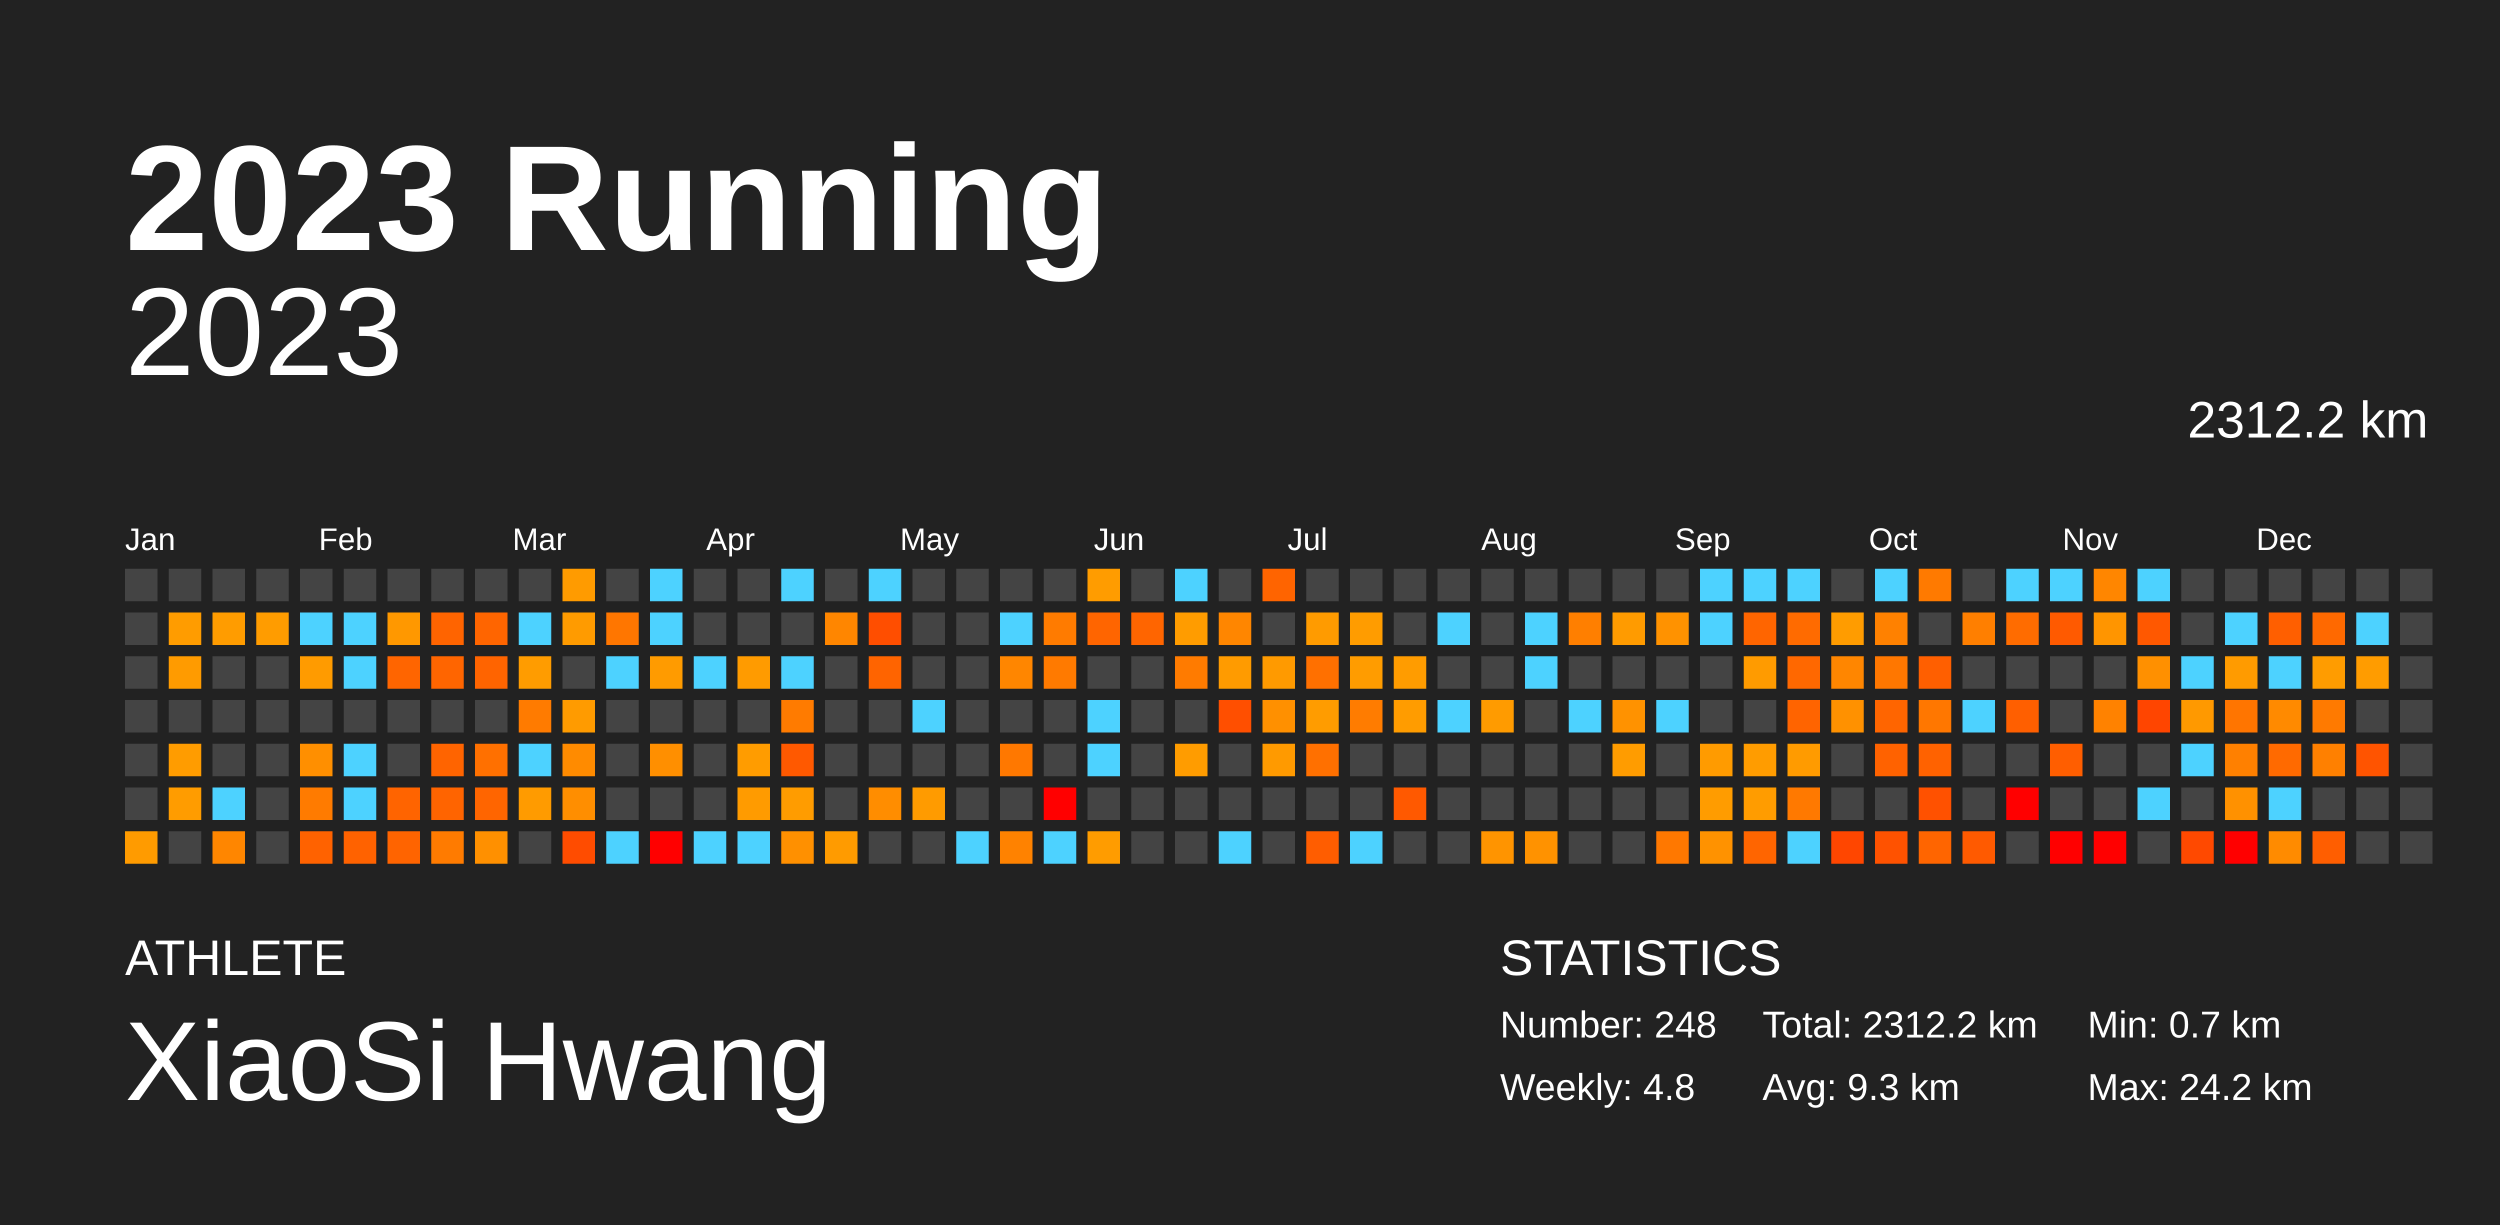
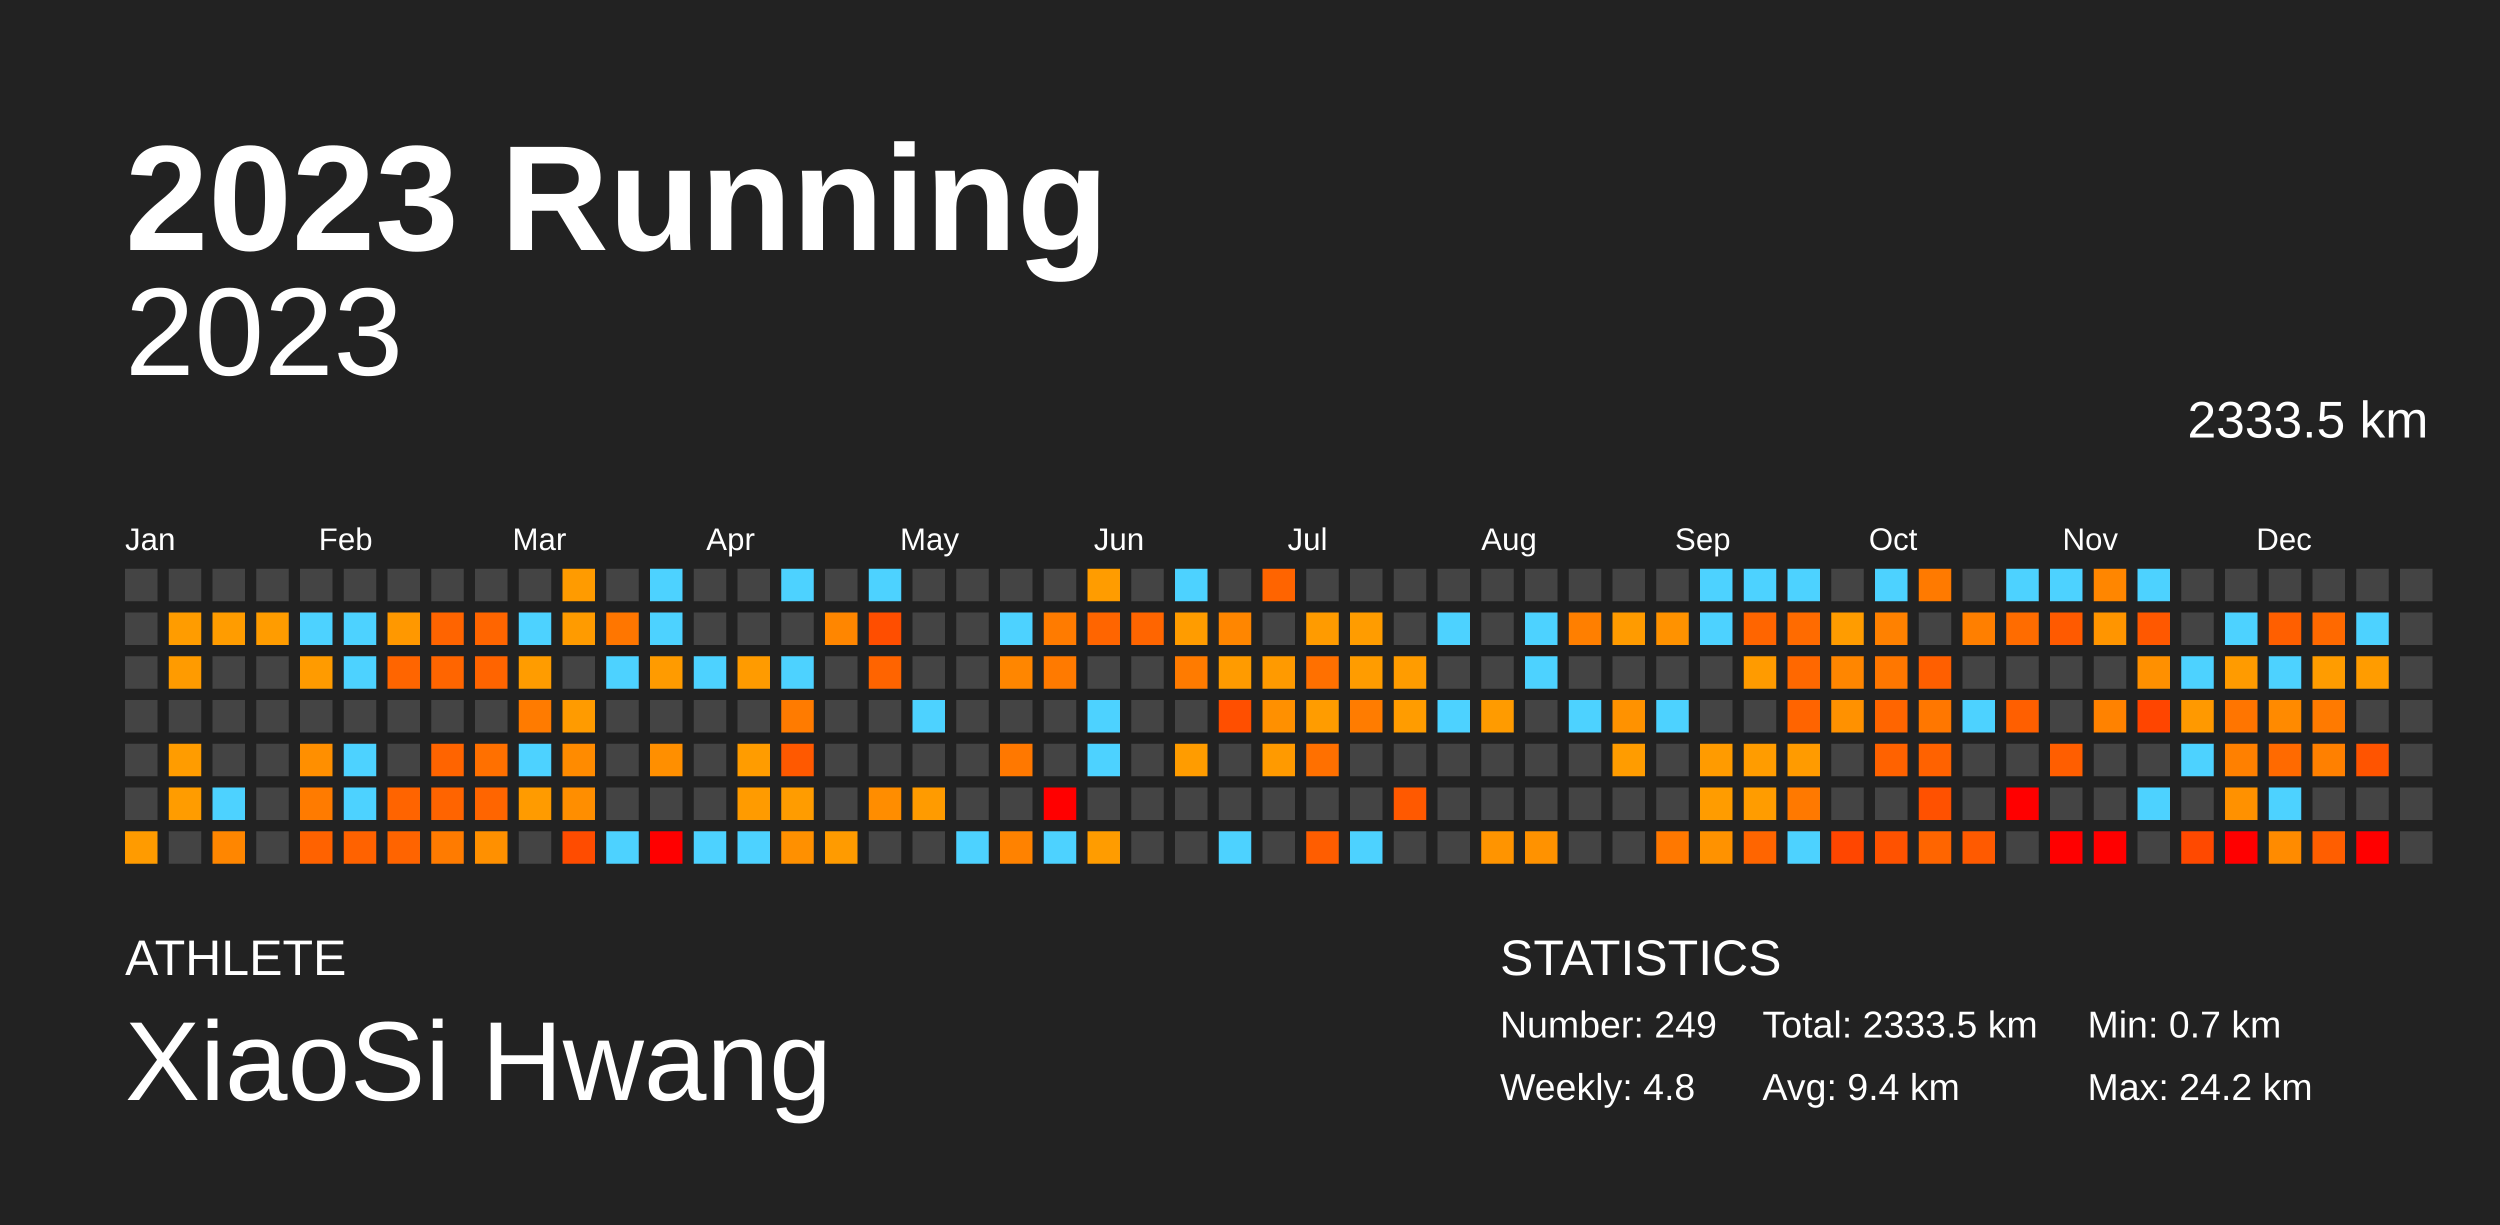
<svg xmlns="http://www.w3.org/2000/svg" baseProfile="full" height="98mm" version="1.1" viewBox="0,0,200,98" width="200mm">
  <defs />
  <rect fill="#222222" height="98" width="200" x="0" y="0" />
  <text fill="#FFFFFF" style="font-size:12px; font-family:Arial; font-weight:bold;" x="10" y="20">2023 Running</text>
  <text fill="#FFFFFF" style="font-size:4px; font-family:Arial" x="10" y="78">ATHLETE</text>
  <text fill="#FFFFFF" style="font-size:9px; font-family:Arial" x="10" y="88">XiaoSi Hwang</text>
  <text fill="#FFFFFF" style="font-size:4px; font-family:Arial" x="120" y="78">STATISTICS</text>
-   <text fill="#FFFFFF" style="font-size:3px; font-family:Arial" x="120" y="83">Number: 248</text>
+   <text fill="#FFFFFF" style="font-size:3px; font-family:Arial" x="120" y="83">Number: 249</text>
  <text fill="#FFFFFF" style="font-size:3px; font-family:Arial" x="120" y="88">Weekly: 4.8</text>
-   <text fill="#FFFFFF" style="font-size:3px; font-family:Arial" x="141" y="83">Total: 2312.2 km</text>
-   <text fill="#FFFFFF" style="font-size:3px; font-family:Arial" x="141" y="88">Avg: 9.3 km</text>
+   <text fill="#FFFFFF" style="font-size:3px; font-family:Arial" x="141" y="83">Total: 2333.5 km</text>
+   <text fill="#FFFFFF" style="font-size:3px; font-family:Arial" x="141" y="88">Avg: 9.4 km</text>
  <text fill="#FFFFFF" style="font-size:3px; font-family:Arial" x="167" y="83">Min: 0.7 km</text>
  <text fill="#FFFFFF" style="font-size:3px; font-family:Arial" x="167" y="88">Max: 24.2 km</text>
  <text alignment-baseline="hanging" fill="#FFFFFF" style="font-size:10.0px; font-family:Arial;" x="10" y="30">2023</text>
-   <text alignment-baseline="hanging" fill="#FFFFFF" style="font-size:4.125px; font-family:Arial;" x="175" y="35">2312.2 km</text>
+   <text alignment-baseline="hanging" fill="#FFFFFF" style="font-size:4.125px; font-family:Arial;" x="175" y="35">2333.5 km</text>
  <text fill="#FFFFFF" style="font-size:2.5px; font-family:Arial" x="10.0" y="44">Jan</text>
  <text fill="#FFFFFF" style="font-size:2.5px; font-family:Arial" x="25.5" y="44">Feb</text>
  <text fill="#FFFFFF" style="font-size:2.5px; font-family:Arial" x="41.0" y="44">Mar</text>
  <text fill="#FFFFFF" style="font-size:2.5px; font-family:Arial" x="56.5" y="44">Apr</text>
  <text fill="#FFFFFF" style="font-size:2.5px; font-family:Arial" x="72.0" y="44">May</text>
  <text fill="#FFFFFF" style="font-size:2.5px; font-family:Arial" x="87.5" y="44">Jun</text>
  <text fill="#FFFFFF" style="font-size:2.5px; font-family:Arial" x="103.0" y="44">Jul</text>
  <text fill="#FFFFFF" style="font-size:2.5px; font-family:Arial" x="118.5" y="44">Aug</text>
  <text fill="#FFFFFF" style="font-size:2.5px; font-family:Arial" x="134.0" y="44">Sep</text>
  <text fill="#FFFFFF" style="font-size:2.5px; font-family:Arial" x="149.5" y="44">Oct</text>
  <text fill="#FFFFFF" style="font-size:2.5px; font-family:Arial" x="165.0" y="44">Nov</text>
  <text fill="#FFFFFF" style="font-size:2.5px; font-family:Arial" x="180.5" y="44">Dec</text>
  <rect fill="#444444" height="2.6" width="2.6" x="10.0" y="45.5" />
  <rect fill="#444444" height="2.6" width="2.6" x="10.0" y="49.0" />
  <rect fill="#444444" height="2.6" width="2.6" x="10.0" y="52.5" />
  <rect fill="#444444" height="2.6" width="2.6" x="10.0" y="56.0" />
  <rect fill="#444444" height="2.6" width="2.6" x="10.0" y="59.5" />
  <rect fill="#444444" height="2.6" width="2.6" x="10.0" y="63.0" />
  <rect fill="#ff9b00" height="2.6" width="2.6" x="10.0" y="66.5" />
  <rect fill="#444444" height="2.6" width="2.6" x="13.5" y="45.5" />
  <rect fill="#ff9c00" height="2.6" width="2.6" x="13.5" y="49.0" />
  <rect fill="#ff9b00" height="2.6" width="2.6" x="13.5" y="52.5" />
  <rect fill="#444444" height="2.6" width="2.6" x="13.5" y="56.0" />
  <rect fill="#ff9c00" height="2.6" width="2.6" x="13.5" y="59.5" />
  <rect fill="#ff9c00" height="2.6" width="2.6" x="13.5" y="63.0" />
  <rect fill="#444444" height="2.6" width="2.6" x="13.5" y="66.5" />
  <rect fill="#444444" height="2.6" width="2.6" x="17.0" y="45.5" />
  <rect fill="#ff9c00" height="2.6" width="2.6" x="17.0" y="49.0" />
  <rect fill="#444444" height="2.6" width="2.6" x="17.0" y="52.5" />
  <rect fill="#444444" height="2.6" width="2.6" x="17.0" y="56.0" />
  <rect fill="#444444" height="2.6" width="2.6" x="17.0" y="59.5" />
  <rect fill="#4dd2ff" height="2.6" width="2.6" x="17.0" y="63.0" />
  <rect fill="#ff8600" height="2.6" width="2.6" x="17.0" y="66.5" />
  <rect fill="#444444" height="2.6" width="2.6" x="20.5" y="45.5" />
  <rect fill="#ff9c00" height="2.6" width="2.6" x="20.5" y="49.0" />
  <rect fill="#444444" height="2.6" width="2.6" x="20.5" y="52.5" />
  <rect fill="#444444" height="2.6" width="2.6" x="20.5" y="56.0" />
  <rect fill="#444444" height="2.6" width="2.6" x="20.5" y="59.5" />
  <rect fill="#444444" height="2.6" width="2.6" x="20.5" y="63.0" />
  <rect fill="#444444" height="2.6" width="2.6" x="20.5" y="66.5" />
  <rect fill="#444444" height="2.6" width="2.6" x="24.0" y="45.5" />
  <rect fill="#4dd2ff" height="2.6" width="2.6" x="24.0" y="49.0" />
  <rect fill="#ff9b00" height="2.6" width="2.6" x="24.0" y="52.5" />
  <rect fill="#444444" height="2.6" width="2.6" x="24.0" y="56.0" />
  <rect fill="#ff8f00" height="2.6" width="2.6" x="24.0" y="59.5" />
  <rect fill="#ff7b00" height="2.6" width="2.6" x="24.0" y="63.0" />
  <rect fill="#ff6200" height="2.6" width="2.6" x="24.0" y="66.5" />
  <rect fill="#444444" height="2.6" width="2.6" x="27.5" y="45.5" />
  <rect fill="#4dd2ff" height="2.6" width="2.6" x="27.5" y="49.0" />
  <rect fill="#4dd2ff" height="2.6" width="2.6" x="27.5" y="52.5" />
  <rect fill="#444444" height="2.6" width="2.6" x="27.5" y="56.0" />
  <rect fill="#4dd2ff" height="2.6" width="2.6" x="27.5" y="59.5" />
  <rect fill="#4dd2ff" height="2.6" width="2.6" x="27.5" y="63.0" />
  <rect fill="#ff6200" height="2.6" width="2.6" x="27.5" y="66.5" />
  <rect fill="#444444" height="2.6" width="2.6" x="31.0" y="45.5" />
  <rect fill="#ff9800" height="2.6" width="2.6" x="31.0" y="49.0" />
  <rect fill="#ff6500" height="2.6" width="2.6" x="31.0" y="52.5" />
  <rect fill="#444444" height="2.6" width="2.6" x="31.0" y="56.0" />
  <rect fill="#444444" height="2.6" width="2.6" x="31.0" y="59.5" />
  <rect fill="#ff6400" height="2.6" width="2.6" x="31.0" y="63.0" />
  <rect fill="#ff6400" height="2.6" width="2.6" x="31.0" y="66.5" />
  <rect fill="#444444" height="2.6" width="2.6" x="34.5" y="45.5" />
  <rect fill="#ff6400" height="2.6" width="2.6" x="34.5" y="49.0" />
  <rect fill="#ff6500" height="2.6" width="2.6" x="34.5" y="52.5" />
  <rect fill="#444444" height="2.6" width="2.6" x="34.5" y="56.0" />
  <rect fill="#ff6400" height="2.6" width="2.6" x="34.5" y="59.5" />
  <rect fill="#ff6400" height="2.6" width="2.6" x="34.5" y="63.0" />
  <rect fill="#ff7b00" height="2.6" width="2.6" x="34.5" y="66.5" />
  <rect fill="#444444" height="2.6" width="2.6" x="38.0" y="45.5" />
  <rect fill="#ff6500" height="2.6" width="2.6" x="38.0" y="49.0" />
  <rect fill="#ff6400" height="2.6" width="2.6" x="38.0" y="52.5" />
  <rect fill="#444444" height="2.6" width="2.6" x="38.0" y="56.0" />
  <rect fill="#ff7000" height="2.6" width="2.6" x="38.0" y="59.5" />
  <rect fill="#ff6500" height="2.6" width="2.6" x="38.0" y="63.0" />
  <rect fill="#ff9000" height="2.6" width="2.6" x="38.0" y="66.5" />
  <rect fill="#444444" height="2.6" width="2.6" x="41.5" y="45.5" />
  <rect fill="#4dd2ff" height="2.6" width="2.6" x="41.5" y="49.0" />
  <rect fill="#ff9c00" height="2.6" width="2.6" x="41.5" y="52.5" />
  <rect fill="#ff7b00" height="2.6" width="2.6" x="41.5" y="56.0" />
  <rect fill="#4dd2ff" height="2.6" width="2.6" x="41.5" y="59.5" />
  <rect fill="#ff9b00" height="2.6" width="2.6" x="41.5" y="63.0" />
  <rect fill="#444444" height="2.6" width="2.6" x="41.5" y="66.5" />
  <rect fill="#ff9b00" height="2.6" width="2.6" x="45.0" y="45.5" />
  <rect fill="#ff9b00" height="2.6" width="2.6" x="45.0" y="49.0" />
  <rect fill="#444444" height="2.6" width="2.6" x="45.0" y="52.5" />
  <rect fill="#ff9b00" height="2.6" width="2.6" x="45.0" y="56.0" />
  <rect fill="#ff8b00" height="2.6" width="2.6" x="45.0" y="59.5" />
  <rect fill="#ff8e00" height="2.6" width="2.6" x="45.0" y="63.0" />
  <rect fill="#ff4c00" height="2.6" width="2.6" x="45.0" y="66.5" />
  <rect fill="#444444" height="2.6" width="2.6" x="48.5" y="45.5" />
  <rect fill="#ff7600" height="2.6" width="2.6" x="48.5" y="49.0" />
  <rect fill="#4dd2ff" height="2.6" width="2.6" x="48.5" y="52.5" />
  <rect fill="#444444" height="2.6" width="2.6" x="48.5" y="56.0" />
  <rect fill="#444444" height="2.6" width="2.6" x="48.5" y="59.5" />
  <rect fill="#444444" height="2.6" width="2.6" x="48.5" y="63.0" />
  <rect fill="#4dd2ff" height="2.6" width="2.6" x="48.5" y="66.5" />
  <rect fill="#4dd2ff" height="2.6" width="2.6" x="52.0" y="45.5" />
  <rect fill="#4dd2ff" height="2.6" width="2.6" x="52.0" y="49.0" />
  <rect fill="#ff9b00" height="2.6" width="2.6" x="52.0" y="52.5" />
  <rect fill="#444444" height="2.6" width="2.6" x="52.0" y="56.0" />
  <rect fill="#ff8f00" height="2.6" width="2.6" x="52.0" y="59.5" />
  <rect fill="#444444" height="2.6" width="2.6" x="52.0" y="63.0" />
  <rect fill="red" height="2.6" width="2.6" x="52.0" y="66.5" />
  <rect fill="#444444" height="2.6" width="2.6" x="55.5" y="45.5" />
  <rect fill="#444444" height="2.6" width="2.6" x="55.5" y="49.0" />
  <rect fill="#4dd2ff" height="2.6" width="2.6" x="55.5" y="52.5" />
  <rect fill="#444444" height="2.6" width="2.6" x="55.5" y="56.0" />
  <rect fill="#444444" height="2.6" width="2.6" x="55.5" y="59.5" />
  <rect fill="#444444" height="2.6" width="2.6" x="55.5" y="63.0" />
  <rect fill="#4dd2ff" height="2.6" width="2.6" x="55.5" y="66.5" />
  <rect fill="#444444" height="2.6" width="2.6" x="59.0" y="45.5" />
  <rect fill="#444444" height="2.6" width="2.6" x="59.0" y="49.0" />
  <rect fill="#ff9b00" height="2.6" width="2.6" x="59.0" y="52.5" />
  <rect fill="#444444" height="2.6" width="2.6" x="59.0" y="56.0" />
  <rect fill="#ff9c00" height="2.6" width="2.6" x="59.0" y="59.5" />
  <rect fill="#ff9b00" height="2.6" width="2.6" x="59.0" y="63.0" />
  <rect fill="#4dd2ff" height="2.6" width="2.6" x="59.0" y="66.5" />
  <rect fill="#4dd2ff" height="2.6" width="2.6" x="62.5" y="45.5" />
  <rect fill="#444444" height="2.6" width="2.6" x="62.5" y="49.0" />
  <rect fill="#4dd2ff" height="2.6" width="2.6" x="62.5" y="52.5" />
  <rect fill="#ff7b00" height="2.6" width="2.6" x="62.5" y="56.0" />
  <rect fill="#ff5900" height="2.6" width="2.6" x="62.5" y="59.5" />
  <rect fill="#ff9c00" height="2.6" width="2.6" x="62.5" y="63.0" />
  <rect fill="#ff9000" height="2.6" width="2.6" x="62.5" y="66.5" />
  <rect fill="#444444" height="2.6" width="2.6" x="66.0" y="45.5" />
  <rect fill="#ff8600" height="2.6" width="2.6" x="66.0" y="49.0" />
  <rect fill="#444444" height="2.6" width="2.6" x="66.0" y="52.5" />
  <rect fill="#444444" height="2.6" width="2.6" x="66.0" y="56.0" />
  <rect fill="#444444" height="2.6" width="2.6" x="66.0" y="59.5" />
  <rect fill="#444444" height="2.6" width="2.6" x="66.0" y="63.0" />
  <rect fill="#ff9b00" height="2.6" width="2.6" x="66.0" y="66.5" />
  <rect fill="#4dd2ff" height="2.6" width="2.6" x="69.5" y="45.5" />
  <rect fill="#ff4e00" height="2.6" width="2.6" x="69.5" y="49.0" />
  <rect fill="#ff6400" height="2.6" width="2.6" x="69.5" y="52.5" />
  <rect fill="#444444" height="2.6" width="2.6" x="69.5" y="56.0" />
  <rect fill="#444444" height="2.6" width="2.6" x="69.5" y="59.5" />
  <rect fill="#ff8d00" height="2.6" width="2.6" x="69.5" y="63.0" />
  <rect fill="#444444" height="2.6" width="2.6" x="69.5" y="66.5" />
  <rect fill="#444444" height="2.6" width="2.6" x="73.0" y="45.5" />
  <rect fill="#444444" height="2.6" width="2.6" x="73.0" y="49.0" />
  <rect fill="#444444" height="2.6" width="2.6" x="73.0" y="52.5" />
  <rect fill="#4dd2ff" height="2.6" width="2.6" x="73.0" y="56.0" />
  <rect fill="#444444" height="2.6" width="2.6" x="73.0" y="59.5" />
  <rect fill="#ff9b00" height="2.6" width="2.6" x="73.0" y="63.0" />
  <rect fill="#444444" height="2.6" width="2.6" x="73.0" y="66.5" />
  <rect fill="#444444" height="2.6" width="2.6" x="76.5" y="45.5" />
  <rect fill="#444444" height="2.6" width="2.6" x="76.5" y="49.0" />
  <rect fill="#444444" height="2.6" width="2.6" x="76.5" y="52.5" />
  <rect fill="#444444" height="2.6" width="2.6" x="76.5" y="56.0" />
  <rect fill="#444444" height="2.6" width="2.6" x="76.5" y="59.5" />
  <rect fill="#444444" height="2.6" width="2.6" x="76.5" y="63.0" />
  <rect fill="#4dd2ff" height="2.6" width="2.6" x="76.5" y="66.5" />
  <rect fill="#444444" height="2.6" width="2.6" x="80.0" y="45.5" />
  <rect fill="#4dd2ff" height="2.6" width="2.6" x="80.0" y="49.0" />
  <rect fill="#ff8600" height="2.6" width="2.6" x="80.0" y="52.5" />
  <rect fill="#444444" height="2.6" width="2.6" x="80.0" y="56.0" />
  <rect fill="#ff7800" height="2.6" width="2.6" x="80.0" y="59.5" />
  <rect fill="#444444" height="2.6" width="2.6" x="80.0" y="63.0" />
  <rect fill="#ff8200" height="2.6" width="2.6" x="80.0" y="66.5" />
  <rect fill="#444444" height="2.6" width="2.6" x="83.5" y="45.5" />
  <rect fill="#ff7b00" height="2.6" width="2.6" x="83.5" y="49.0" />
  <rect fill="#ff7a00" height="2.6" width="2.6" x="83.5" y="52.5" />
  <rect fill="#444444" height="2.6" width="2.6" x="83.5" y="56.0" />
  <rect fill="#444444" height="2.6" width="2.6" x="83.5" y="59.5" />
  <rect fill="red" height="2.6" width="2.6" x="83.5" y="63.0" />
  <rect fill="#4dd2ff" height="2.6" width="2.6" x="83.5" y="66.5" />
  <rect fill="#ff9c00" height="2.6" width="2.6" x="87.0" y="45.5" />
  <rect fill="#ff6500" height="2.6" width="2.6" x="87.0" y="49.0" />
  <rect fill="#444444" height="2.6" width="2.6" x="87.0" y="52.5" />
  <rect fill="#4dd2ff" height="2.6" width="2.6" x="87.0" y="56.0" />
  <rect fill="#4dd2ff" height="2.6" width="2.6" x="87.0" y="59.5" />
  <rect fill="#444444" height="2.6" width="2.6" x="87.0" y="63.0" />
  <rect fill="#ff9c00" height="2.6" width="2.6" x="87.0" y="66.5" />
  <rect fill="#444444" height="2.6" width="2.6" x="90.5" y="45.5" />
  <rect fill="#ff6500" height="2.6" width="2.6" x="90.5" y="49.0" />
  <rect fill="#444444" height="2.6" width="2.6" x="90.5" y="52.5" />
  <rect fill="#444444" height="2.6" width="2.6" x="90.5" y="56.0" />
  <rect fill="#444444" height="2.6" width="2.6" x="90.5" y="59.5" />
  <rect fill="#444444" height="2.6" width="2.6" x="90.5" y="63.0" />
  <rect fill="#444444" height="2.6" width="2.6" x="90.5" y="66.5" />
  <rect fill="#4dd2ff" height="2.6" width="2.6" x="94.0" y="45.5" />
  <rect fill="#ff9c00" height="2.6" width="2.6" x="94.0" y="49.0" />
  <rect fill="#ff7b00" height="2.6" width="2.6" x="94.0" y="52.5" />
  <rect fill="#444444" height="2.6" width="2.6" x="94.0" y="56.0" />
  <rect fill="#ff9c00" height="2.6" width="2.6" x="94.0" y="59.5" />
  <rect fill="#444444" height="2.6" width="2.6" x="94.0" y="63.0" />
  <rect fill="#444444" height="2.6" width="2.6" x="94.0" y="66.5" />
  <rect fill="#444444" height="2.6" width="2.6" x="97.5" y="45.5" />
  <rect fill="#ff8600" height="2.6" width="2.6" x="97.5" y="49.0" />
  <rect fill="#ff9b00" height="2.6" width="2.6" x="97.5" y="52.5" />
  <rect fill="#ff4f00" height="2.6" width="2.6" x="97.5" y="56.0" />
  <rect fill="#444444" height="2.6" width="2.6" x="97.5" y="59.5" />
  <rect fill="#444444" height="2.6" width="2.6" x="97.5" y="63.0" />
  <rect fill="#4dd2ff" height="2.6" width="2.6" x="97.5" y="66.5" />
  <rect fill="#ff6400" height="2.6" width="2.6" x="101.0" y="45.5" />
  <rect fill="#444444" height="2.6" width="2.6" x="101.0" y="49.0" />
  <rect fill="#ff9a00" height="2.6" width="2.6" x="101.0" y="52.5" />
  <rect fill="#ff9000" height="2.6" width="2.6" x="101.0" y="56.0" />
  <rect fill="#ff9a00" height="2.6" width="2.6" x="101.0" y="59.5" />
  <rect fill="#444444" height="2.6" width="2.6" x="101.0" y="63.0" />
  <rect fill="#444444" height="2.6" width="2.6" x="101.0" y="66.5" />
  <rect fill="#444444" height="2.6" width="2.6" x="104.5" y="45.5" />
  <rect fill="#ff9b00" height="2.6" width="2.6" x="104.5" y="49.0" />
  <rect fill="#ff7000" height="2.6" width="2.6" x="104.5" y="52.5" />
  <rect fill="#ff9c00" height="2.6" width="2.6" x="104.5" y="56.0" />
  <rect fill="#ff7000" height="2.6" width="2.6" x="104.5" y="59.5" />
  <rect fill="#444444" height="2.6" width="2.6" x="104.5" y="63.0" />
  <rect fill="#ff5d00" height="2.6" width="2.6" x="104.5" y="66.5" />
  <rect fill="#444444" height="2.6" width="2.6" x="108.0" y="45.5" />
  <rect fill="#ff9c00" height="2.6" width="2.6" x="108.0" y="49.0" />
  <rect fill="#ff9c00" height="2.6" width="2.6" x="108.0" y="52.5" />
  <rect fill="#ff7c00" height="2.6" width="2.6" x="108.0" y="56.0" />
  <rect fill="#444444" height="2.6" width="2.6" x="108.0" y="59.5" />
  <rect fill="#444444" height="2.6" width="2.6" x="108.0" y="63.0" />
  <rect fill="#4dd2ff" height="2.6" width="2.6" x="108.0" y="66.5" />
  <rect fill="#444444" height="2.6" width="2.6" x="111.5" y="45.5" />
  <rect fill="#444444" height="2.6" width="2.6" x="111.5" y="49.0" />
  <rect fill="#ff9c00" height="2.6" width="2.6" x="111.5" y="52.5" />
  <rect fill="#ff9c00" height="2.6" width="2.6" x="111.5" y="56.0" />
  <rect fill="#444444" height="2.6" width="2.6" x="111.5" y="59.5" />
  <rect fill="#ff5900" height="2.6" width="2.6" x="111.5" y="63.0" />
  <rect fill="#444444" height="2.6" width="2.6" x="111.5" y="66.5" />
  <rect fill="#444444" height="2.6" width="2.6" x="115.0" y="45.5" />
  <rect fill="#4dd2ff" height="2.6" width="2.6" x="115.0" y="49.0" />
  <rect fill="#444444" height="2.6" width="2.6" x="115.0" y="52.5" />
  <rect fill="#4dd2ff" height="2.6" width="2.6" x="115.0" y="56.0" />
  <rect fill="#444444" height="2.6" width="2.6" x="115.0" y="59.5" />
  <rect fill="#444444" height="2.6" width="2.6" x="115.0" y="63.0" />
  <rect fill="#444444" height="2.6" width="2.6" x="115.0" y="66.5" />
  <rect fill="#444444" height="2.6" width="2.6" x="118.5" y="45.5" />
  <rect fill="#444444" height="2.6" width="2.6" x="118.5" y="49.0" />
  <rect fill="#444444" height="2.6" width="2.6" x="118.5" y="52.5" />
  <rect fill="#ff9b00" height="2.6" width="2.6" x="118.5" y="56.0" />
  <rect fill="#444444" height="2.6" width="2.6" x="118.5" y="59.5" />
  <rect fill="#444444" height="2.6" width="2.6" x="118.5" y="63.0" />
  <rect fill="#ff9400" height="2.6" width="2.6" x="118.5" y="66.5" />
  <rect fill="#444444" height="2.6" width="2.6" x="122.0" y="45.5" />
  <rect fill="#4dd2ff" height="2.6" width="2.6" x="122.0" y="49.0" />
  <rect fill="#4dd2ff" height="2.6" width="2.6" x="122.0" y="52.5" />
  <rect fill="#444444" height="2.6" width="2.6" x="122.0" y="56.0" />
  <rect fill="#444444" height="2.6" width="2.6" x="122.0" y="59.5" />
  <rect fill="#444444" height="2.6" width="2.6" x="122.0" y="63.0" />
  <rect fill="#ff9200" height="2.6" width="2.6" x="122.0" y="66.5" />
  <rect fill="#444444" height="2.6" width="2.6" x="125.5" y="45.5" />
  <rect fill="#ff7f00" height="2.6" width="2.6" x="125.5" y="49.0" />
  <rect fill="#444444" height="2.6" width="2.6" x="125.5" y="52.5" />
  <rect fill="#4dd2ff" height="2.6" width="2.6" x="125.5" y="56.0" />
  <rect fill="#444444" height="2.6" width="2.6" x="125.5" y="59.5" />
  <rect fill="#444444" height="2.6" width="2.6" x="125.5" y="63.0" />
  <rect fill="#444444" height="2.6" width="2.6" x="125.5" y="66.5" />
  <rect fill="#444444" height="2.6" width="2.6" x="129.0" y="45.5" />
  <rect fill="#ff9b00" height="2.6" width="2.6" x="129.0" y="49.0" />
  <rect fill="#444444" height="2.6" width="2.6" x="129.0" y="52.5" />
  <rect fill="#ff9200" height="2.6" width="2.6" x="129.0" y="56.0" />
  <rect fill="#ff9c00" height="2.6" width="2.6" x="129.0" y="59.5" />
  <rect fill="#444444" height="2.6" width="2.6" x="129.0" y="63.0" />
  <rect fill="#444444" height="2.6" width="2.6" x="129.0" y="66.5" />
  <rect fill="#444444" height="2.6" width="2.6" x="132.5" y="45.5" />
  <rect fill="#ff9200" height="2.6" width="2.6" x="132.5" y="49.0" />
  <rect fill="#444444" height="2.6" width="2.6" x="132.5" y="52.5" />
  <rect fill="#4dd2ff" height="2.6" width="2.6" x="132.5" y="56.0" />
  <rect fill="#444444" height="2.6" width="2.6" x="132.5" y="59.5" />
  <rect fill="#444444" height="2.6" width="2.6" x="132.5" y="63.0" />
  <rect fill="#ff7800" height="2.6" width="2.6" x="132.5" y="66.5" />
  <rect fill="#4dd2ff" height="2.6" width="2.6" x="136.0" y="45.5" />
  <rect fill="#4dd2ff" height="2.6" width="2.6" x="136.0" y="49.0" />
  <rect fill="#444444" height="2.6" width="2.6" x="136.0" y="52.5" />
  <rect fill="#444444" height="2.6" width="2.6" x="136.0" y="56.0" />
  <rect fill="#ff9b00" height="2.6" width="2.6" x="136.0" y="59.5" />
  <rect fill="#ff9c00" height="2.6" width="2.6" x="136.0" y="63.0" />
  <rect fill="#ff9200" height="2.6" width="2.6" x="136.0" y="66.5" />
  <rect fill="#4dd2ff" height="2.6" width="2.6" x="139.5" y="45.5" />
  <rect fill="#ff6500" height="2.6" width="2.6" x="139.5" y="49.0" />
  <rect fill="#ff9b00" height="2.6" width="2.6" x="139.5" y="52.5" />
  <rect fill="#444444" height="2.6" width="2.6" x="139.5" y="56.0" />
  <rect fill="#ff9c00" height="2.6" width="2.6" x="139.5" y="59.5" />
  <rect fill="#ff9c00" height="2.6" width="2.6" x="139.5" y="63.0" />
  <rect fill="#ff6500" height="2.6" width="2.6" x="139.5" y="66.5" />
  <rect fill="#4dd2ff" height="2.6" width="2.6" x="143.0" y="45.5" />
  <rect fill="#ff6b00" height="2.6" width="2.6" x="143.0" y="49.0" />
  <rect fill="#ff6800" height="2.6" width="2.6" x="143.0" y="52.5" />
  <rect fill="#ff6400" height="2.6" width="2.6" x="143.0" y="56.0" />
  <rect fill="#ff9b00" height="2.6" width="2.6" x="143.0" y="59.5" />
  <rect fill="#ff7900" height="2.6" width="2.6" x="143.0" y="63.0" />
  <rect fill="#4dd2ff" height="2.6" width="2.6" x="143.0" y="66.5" />
  <rect fill="#444444" height="2.6" width="2.6" x="146.5" y="45.5" />
  <rect fill="#ff9c00" height="2.6" width="2.6" x="146.5" y="49.0" />
  <rect fill="#ff8600" height="2.6" width="2.6" x="146.5" y="52.5" />
  <rect fill="#ff9100" height="2.6" width="2.6" x="146.5" y="56.0" />
  <rect fill="#444444" height="2.6" width="2.6" x="146.5" y="59.5" />
  <rect fill="#444444" height="2.6" width="2.6" x="146.5" y="63.0" />
  <rect fill="#ff4600" height="2.6" width="2.6" x="146.5" y="66.5" />
  <rect fill="#4dd2ff" height="2.6" width="2.6" x="150.0" y="45.5" />
  <rect fill="#ff8100" height="2.6" width="2.6" x="150.0" y="49.0" />
  <rect fill="#ff7700" height="2.6" width="2.6" x="150.0" y="52.5" />
  <rect fill="#ff6500" height="2.6" width="2.6" x="150.0" y="56.0" />
  <rect fill="#ff6200" height="2.6" width="2.6" x="150.0" y="59.5" />
  <rect fill="#444444" height="2.6" width="2.6" x="150.0" y="63.0" />
  <rect fill="#ff5200" height="2.6" width="2.6" x="150.0" y="66.5" />
  <rect fill="#ff7a00" height="2.6" width="2.6" x="153.5" y="45.5" />
  <rect fill="#444444" height="2.6" width="2.6" x="153.5" y="49.0" />
  <rect fill="#ff5f00" height="2.6" width="2.6" x="153.5" y="52.5" />
  <rect fill="#ff7700" height="2.6" width="2.6" x="153.5" y="56.0" />
  <rect fill="#ff6200" height="2.6" width="2.6" x="153.5" y="59.5" />
  <rect fill="#ff5100" height="2.6" width="2.6" x="153.5" y="63.0" />
  <rect fill="#ff6500" height="2.6" width="2.6" x="153.5" y="66.5" />
  <rect fill="#444444" height="2.6" width="2.6" x="157.0" y="45.5" />
  <rect fill="#ff7f00" height="2.6" width="2.6" x="157.0" y="49.0" />
  <rect fill="#444444" height="2.6" width="2.6" x="157.0" y="52.5" />
  <rect fill="#4dd2ff" height="2.6" width="2.6" x="157.0" y="56.0" />
  <rect fill="#444444" height="2.6" width="2.6" x="157.0" y="59.5" />
  <rect fill="#444444" height="2.6" width="2.6" x="157.0" y="63.0" />
  <rect fill="#ff5a00" height="2.6" width="2.6" x="157.0" y="66.5" />
  <rect fill="#4dd2ff" height="2.6" width="2.6" x="160.5" y="45.5" />
  <rect fill="#ff6c00" height="2.6" width="2.6" x="160.5" y="49.0" />
  <rect fill="#444444" height="2.6" width="2.6" x="160.5" y="52.5" />
  <rect fill="#ff5f00" height="2.6" width="2.6" x="160.5" y="56.0" />
  <rect fill="#444444" height="2.6" width="2.6" x="160.5" y="59.5" />
  <rect fill="red" height="2.6" width="2.6" x="160.5" y="63.0" />
  <rect fill="#444444" height="2.6" width="2.6" x="160.5" y="66.5" />
  <rect fill="#4dd2ff" height="2.6" width="2.6" x="164.0" y="45.5" />
  <rect fill="#ff5a00" height="2.6" width="2.6" x="164.0" y="49.0" />
  <rect fill="#444444" height="2.6" width="2.6" x="164.0" y="52.5" />
  <rect fill="#444444" height="2.6" width="2.6" x="164.0" y="56.0" />
  <rect fill="#ff5e00" height="2.6" width="2.6" x="164.0" y="59.5" />
  <rect fill="#444444" height="2.6" width="2.6" x="164.0" y="63.0" />
  <rect fill="red" height="2.6" width="2.6" x="164.0" y="66.5" />
  <rect fill="#ff8600" height="2.6" width="2.6" x="167.5" y="45.5" />
  <rect fill="#ff9500" height="2.6" width="2.6" x="167.5" y="49.0" />
  <rect fill="#444444" height="2.6" width="2.6" x="167.5" y="52.5" />
  <rect fill="#ff8200" height="2.6" width="2.6" x="167.5" y="56.0" />
  <rect fill="#444444" height="2.6" width="2.6" x="167.5" y="59.5" />
  <rect fill="#444444" height="2.6" width="2.6" x="167.5" y="63.0" />
  <rect fill="red" height="2.6" width="2.6" x="167.5" y="66.5" />
  <rect fill="#4dd2ff" height="2.6" width="2.6" x="171.0" y="45.5" />
  <rect fill="#ff5800" height="2.6" width="2.6" x="171.0" y="49.0" />
  <rect fill="#ff9000" height="2.6" width="2.6" x="171.0" y="52.5" />
  <rect fill="#ff4500" height="2.6" width="2.6" x="171.0" y="56.0" />
  <rect fill="#444444" height="2.6" width="2.6" x="171.0" y="59.5" />
  <rect fill="#4dd2ff" height="2.6" width="2.6" x="171.0" y="63.0" />
  <rect fill="#444444" height="2.6" width="2.6" x="171.0" y="66.5" />
  <rect fill="#444444" height="2.6" width="2.6" x="174.5" y="45.5" />
  <rect fill="#444444" height="2.6" width="2.6" x="174.5" y="49.0" />
  <rect fill="#4dd2ff" height="2.6" width="2.6" x="174.5" y="52.5" />
  <rect fill="#ff9900" height="2.6" width="2.6" x="174.5" y="56.0" />
  <rect fill="#4dd2ff" height="2.6" width="2.6" x="174.5" y="59.5" />
  <rect fill="#444444" height="2.6" width="2.6" x="174.5" y="63.0" />
  <rect fill="#ff4900" height="2.6" width="2.6" x="174.5" y="66.5" />
  <rect fill="#444444" height="2.6" width="2.6" x="178.0" y="45.5" />
  <rect fill="#4dd2ff" height="2.6" width="2.6" x="178.0" y="49.0" />
  <rect fill="#ff9b00" height="2.6" width="2.6" x="178.0" y="52.5" />
  <rect fill="#ff7500" height="2.6" width="2.6" x="178.0" y="56.0" />
  <rect fill="#ff8000" height="2.6" width="2.6" x="178.0" y="59.5" />
  <rect fill="#ff9100" height="2.6" width="2.6" x="178.0" y="63.0" />
  <rect fill="red" height="2.6" width="2.6" x="178.0" y="66.5" />
  <rect fill="#444444" height="2.6" width="2.6" x="181.5" y="45.5" />
  <rect fill="#ff5f00" height="2.6" width="2.6" x="181.5" y="49.0" />
  <rect fill="#4dd2ff" height="2.6" width="2.6" x="181.5" y="52.5" />
  <rect fill="#ff8a00" height="2.6" width="2.6" x="181.5" y="56.0" />
  <rect fill="#ff6a00" height="2.6" width="2.6" x="181.5" y="59.5" />
  <rect fill="#4dd2ff" height="2.6" width="2.6" x="181.5" y="63.0" />
  <rect fill="#ff8b00" height="2.6" width="2.6" x="181.5" y="66.5" />
  <rect fill="#444444" height="2.6" width="2.6" x="185.0" y="45.5" />
  <rect fill="#ff6900" height="2.6" width="2.6" x="185.0" y="49.0" />
  <rect fill="#ff9c00" height="2.6" width="2.6" x="185.0" y="52.5" />
  <rect fill="#ff7a00" height="2.6" width="2.6" x="185.0" y="56.0" />
  <rect fill="#ff8000" height="2.6" width="2.6" x="185.0" y="59.5" />
  <rect fill="#444444" height="2.6" width="2.6" x="185.0" y="63.0" />
  <rect fill="#ff5e00" height="2.6" width="2.6" x="185.0" y="66.5" />
  <rect fill="#444444" height="2.6" width="2.6" x="188.5" y="45.5" />
  <rect fill="#4dd2ff" height="2.6" width="2.6" x="188.5" y="49.0" />
  <rect fill="#ff9c00" height="2.6" width="2.6" x="188.5" y="52.5" />
  <rect fill="#444444" height="2.6" width="2.6" x="188.5" y="56.0" />
  <rect fill="#ff5400" height="2.6" width="2.6" x="188.5" y="59.5" />
  <rect fill="#444444" height="2.6" width="2.6" x="188.5" y="63.0" />
-   <rect fill="#444444" height="2.6" width="2.6" x="188.5" y="66.5" />
+   <rect fill="red" height="2.6" width="2.6" x="188.5" y="66.5" />
  <rect fill="#444444" height="2.6" width="2.6" x="192.0" y="45.5" />
  <rect fill="#444444" height="2.6" width="2.6" x="192.0" y="49.0" />
  <rect fill="#444444" height="2.6" width="2.6" x="192.0" y="52.5" />
  <rect fill="#444444" height="2.6" width="2.6" x="192.0" y="56.0" />
  <rect fill="#444444" height="2.6" width="2.6" x="192.0" y="59.5" />
  <rect fill="#444444" height="2.6" width="2.6" x="192.0" y="63.0" />
  <rect fill="#444444" height="2.6" width="2.6" x="192.0" y="66.5" />
</svg>
